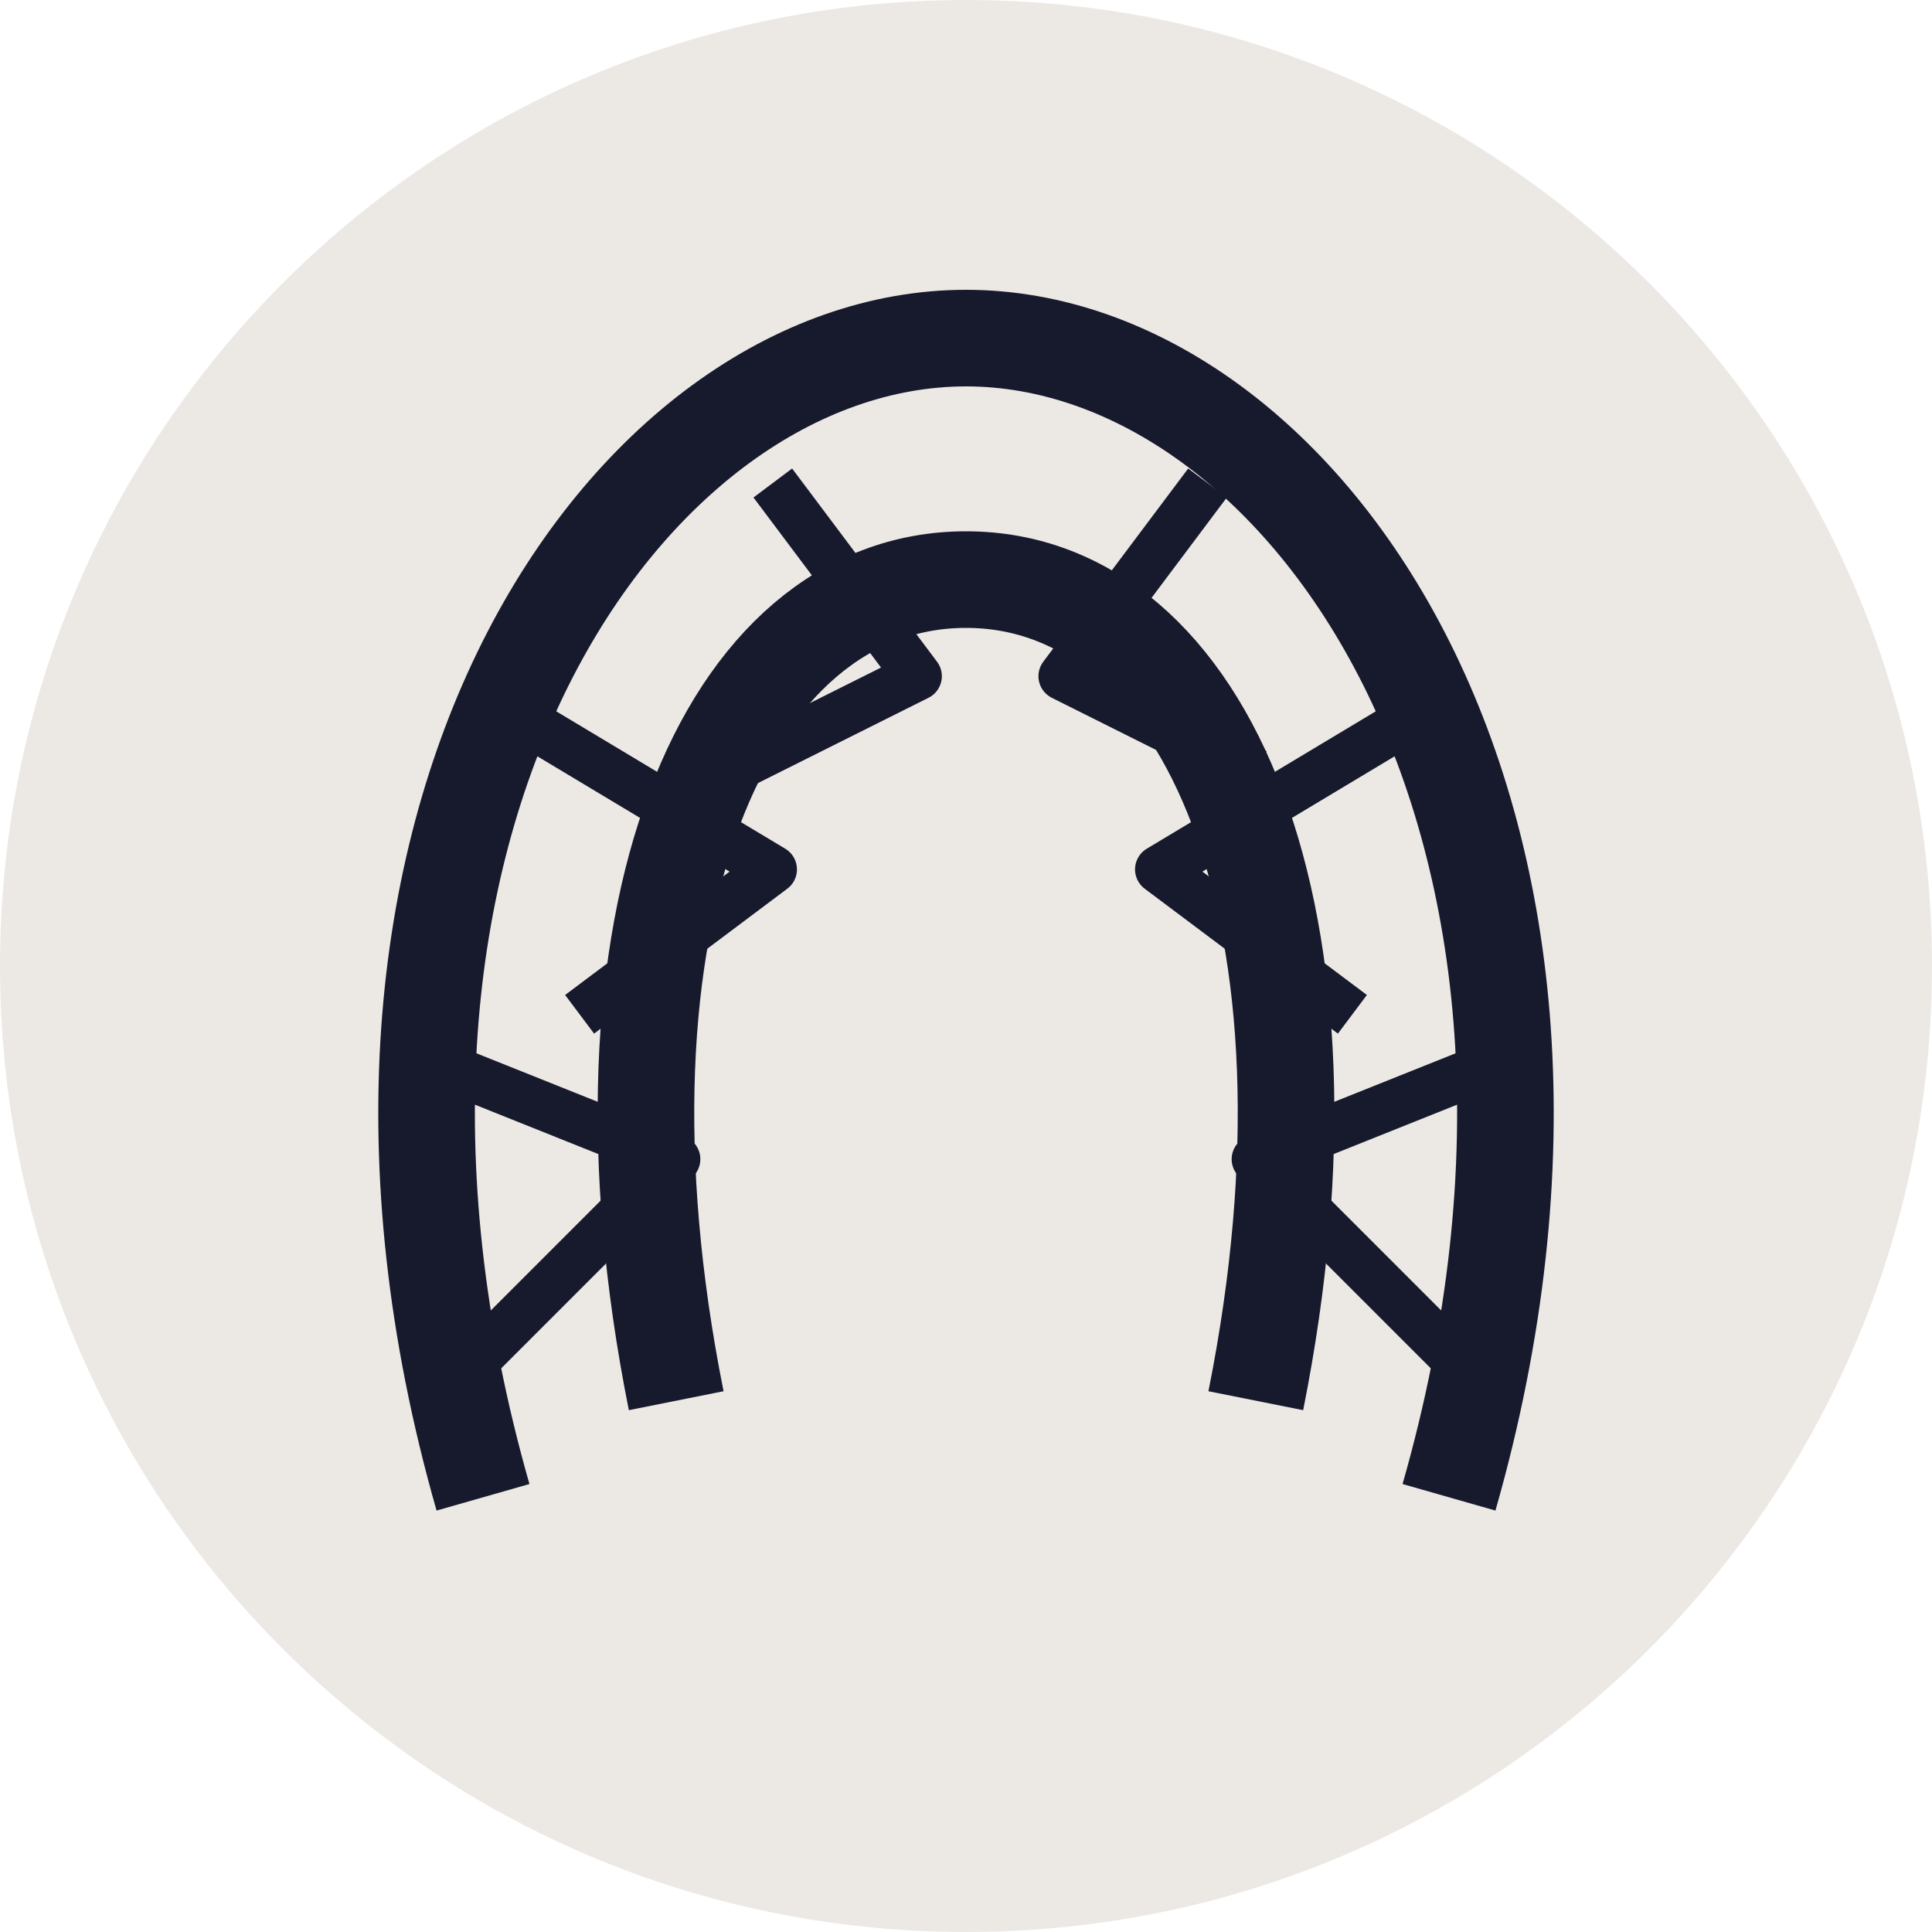
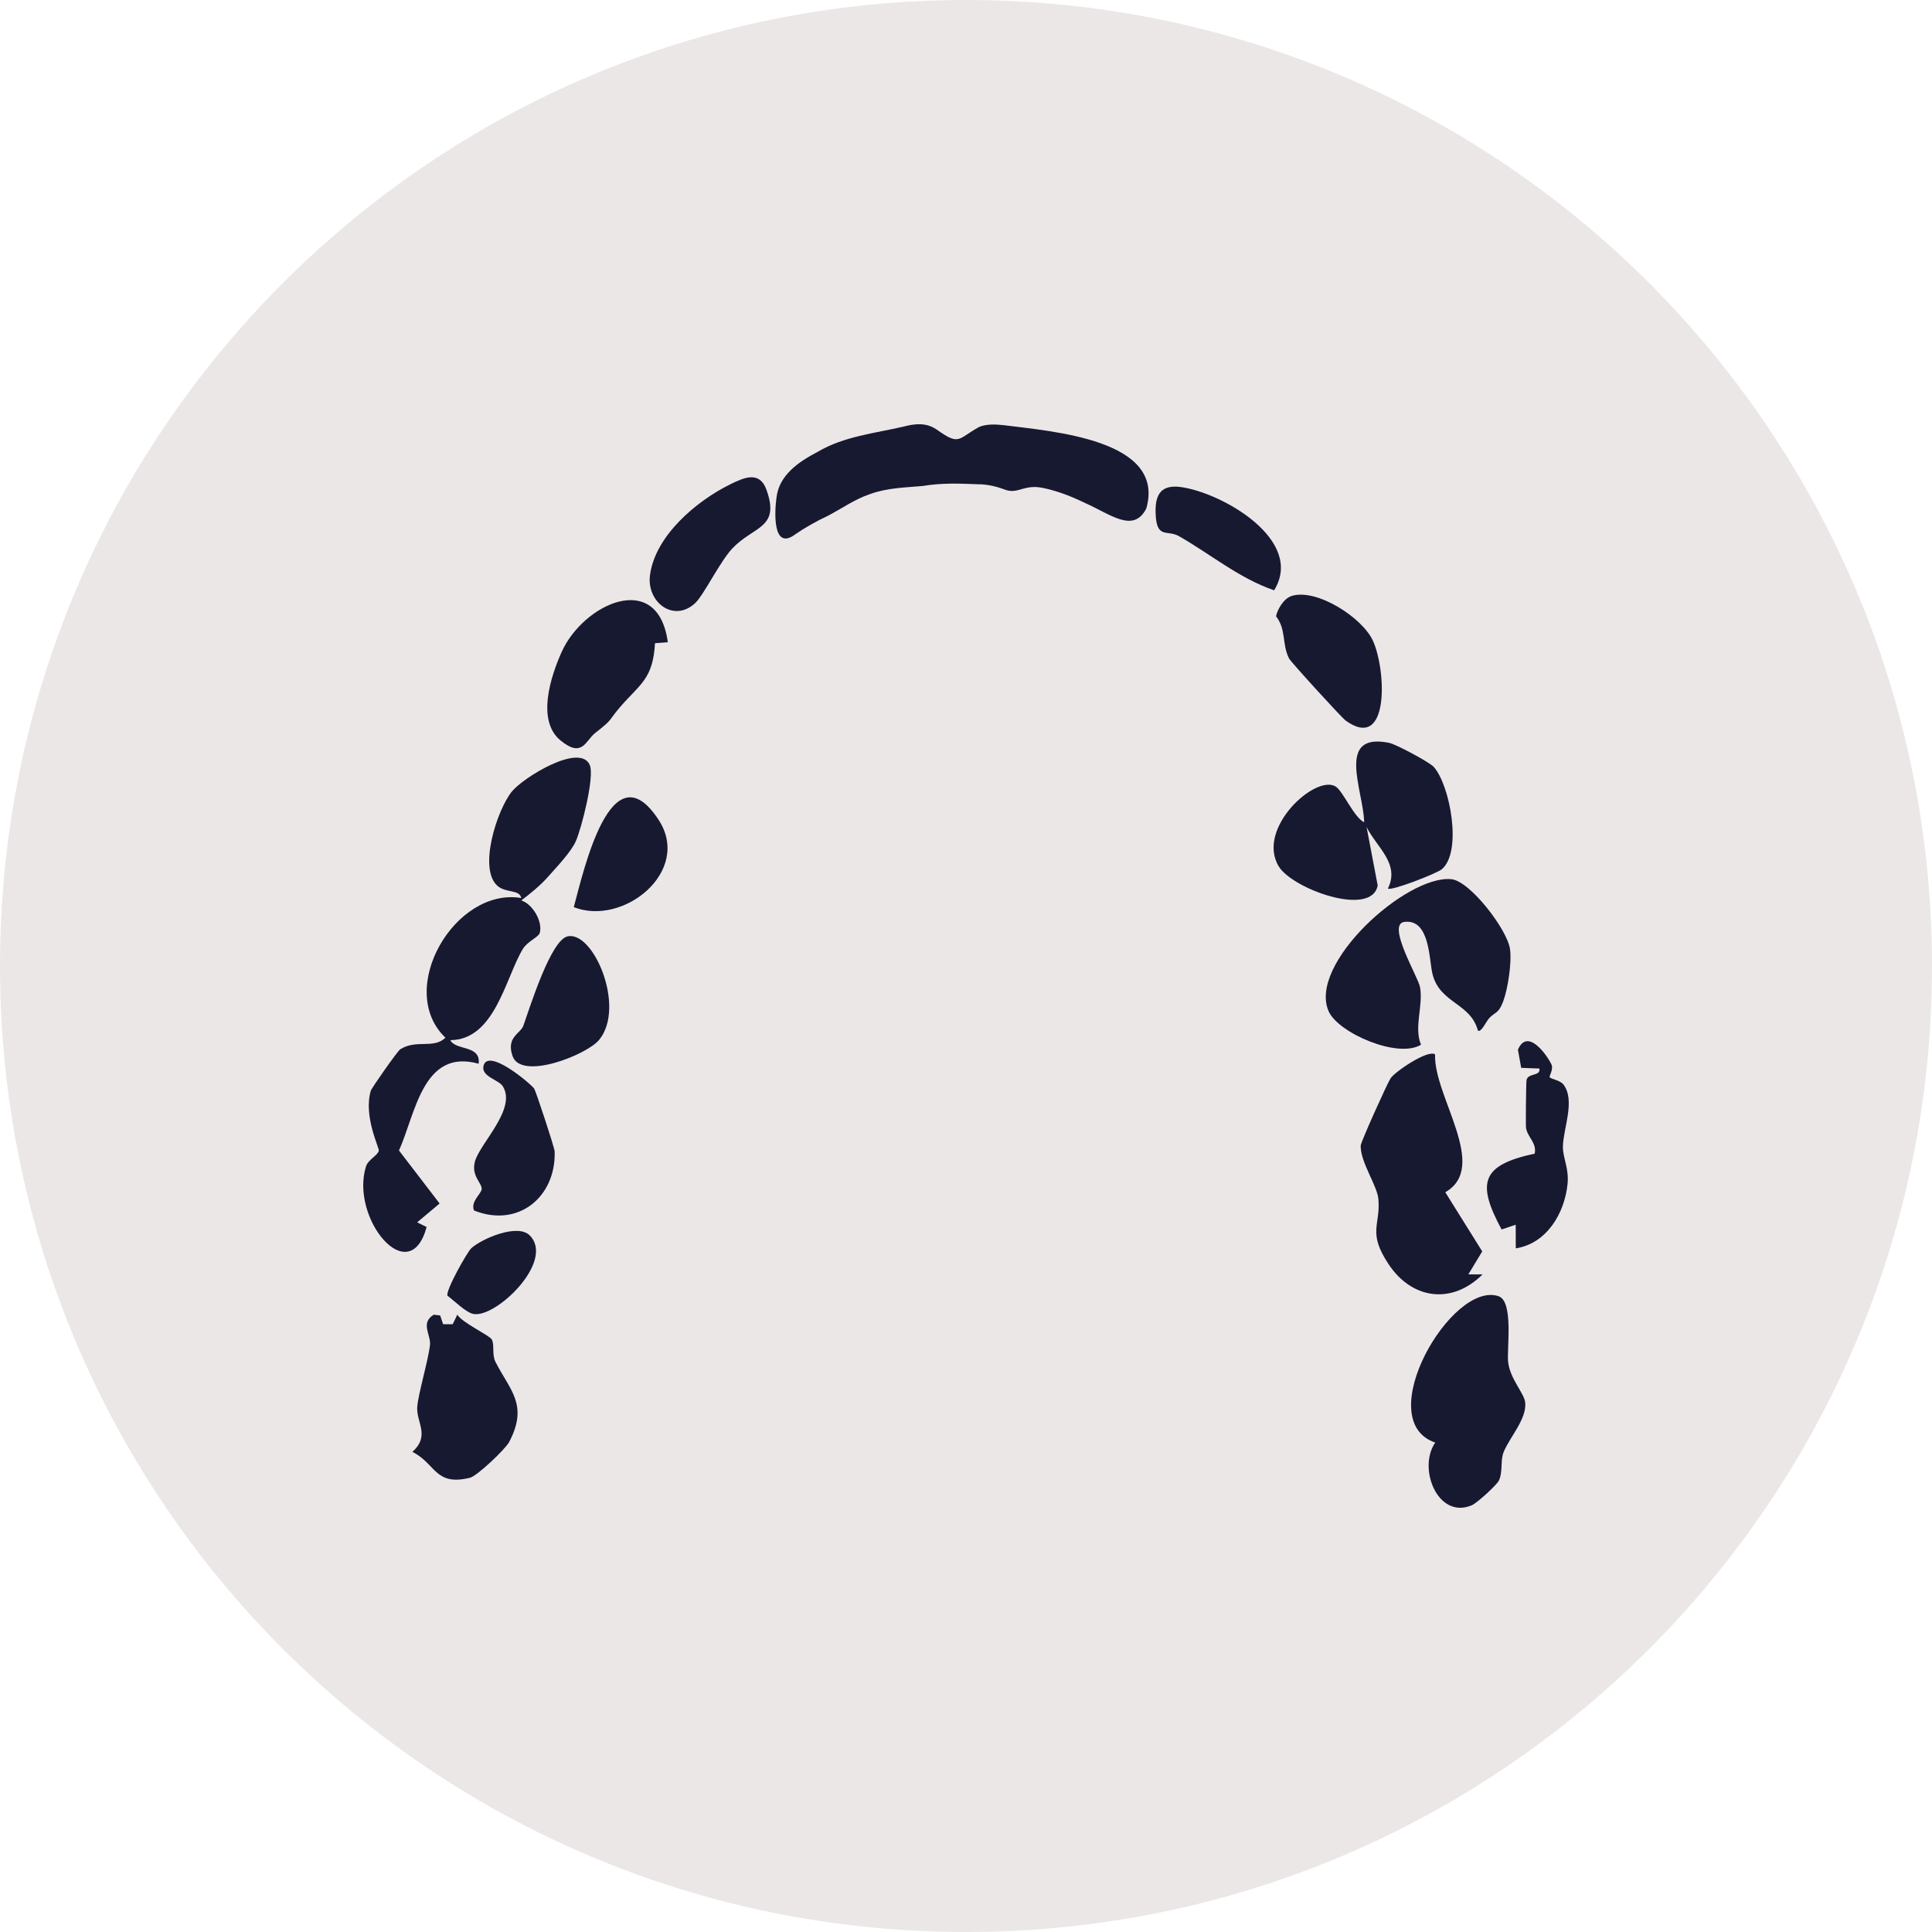
- <svg xmlns="http://www.w3.org/2000/svg" viewBox="0 0 40 40">
-   <rect width="40" height="40" rx="20" fill="#ece9e5" />
-   <g fill="none" stroke="#17192d" stroke-width="2" stroke-linejoin="round">
-     <path d="M10 31C6 17 13 7 20 7s14 10 10 24M14 29c-2-10 1-17 6-17s8 7 6 17" />
-     <path d="m9 22 5 2-4 4m1-13 5 3-4 3m4-11 3 4-4 2m10-6-3 4 4 2m3-1-5 3 4 3m3 1-5 2 4 4" stroke-width="1" />
+ <svg xmlns="http://www.w3.org/2000/svg" id="Capa_2" data-name="Capa 2" viewBox="0 0 386.413 386.413">
+   <defs>
+     <style>
+       .cls-1 {
+         fill: #ece7e7;
+       }
+ 
+       .cls-2 {
+         fill: #171931;
+       }
+     </style>
+   </defs>
+   <g id="Layer_1" data-name="Layer 1">
+     <circle class="cls-1" cx="193.207" cy="193.207" r="193.207" />
+     <g>
+       <path class="cls-2" d="M109.548,175.429c-1.517,1.715-3.445,3.26-5.281,4.666,2.288.733,4.323,4.268,3.687,6.502-.245.86-2.444,1.641-3.406,3.243-3.457,5.754-5.581,18.165-14.486,18.193,1.078,2.15,6.14.904,5.672,4.722-11.18-3.135-12.628,10.039-15.935,17.352l8.127,10.601-4.495,3.773,1.899.923c-3.441,12.7-15.363-1.712-12.133-12.102.429-1.381,2.403-2.239,2.566-3.156.108-.61-3.101-6.852-1.607-11.983.154-.528,5.343-7.952,5.897-8.299,3.275-2.055,6.624-.004,9.041-2.314-10.084-9.637,1.899-30.16,15.167-27.941-.381-1.743-3.041-.982-4.704-2.381-3.983-3.349-.18-15.193,2.816-18.912,2.254-2.799,13.715-9.874,15.605-5.262.953,2.325-1.666,12.617-2.816,15.207C114.186,170.453,111.253,173.501,109.548,175.429Z" />
+       <path class="cls-2" d="M187.33,85.902c4.626,3.322,4.195,1.868,8.472-.489,1.355-.61,3.194-.56,4.776-.396,10.034,1.279,32.643,2.899,28.685,16.693-2.555,5.013-7.194,1.128-12.134-1.056-1.645-.794-3.332-1.538-5.044-2.111-1.525-.492-3.216-1.001-4.748-1.13-3.115-.133-3.999,1.468-6.586.432-1.521-.576-3.48-1.012-5.203-.99-3.707-.145-7.076-.3-11.026.346-3.346.308-7.033.355-10.482,1.609-3.06,1.019-5.714,2.928-8.547,4.404-2.198,1.002-4.664,2.423-6.421,3.649-4.633,3.46-4.146-4.703-3.766-7.348.503-4.463,4.395-7.137,8.228-9.14,5.262-3.11,11.345-3.698,17.186-5.052,2.207-.592,4.463-.829,6.463.492L187.33,85.902Z" />
+       <path class="cls-2" d="M297.84,203.65c-.568.608-1.598,2.923-2.246,2.477-1.483-5.556-7.586-5.408-9.08-11.29-.71-2.795-.478-11.101-5.626-10.45-3.641.46,2.742,10.962,3.124,13.029.691,3.737-1.273,8.002.202,11.535-4.604,2.832-16.483-2.322-18.449-6.63-4.297-9.414,15.491-27.366,24.52-26.478,3.731.367,11.176,10.07,11.726,13.965.384,2.72-.422,7.965-1.369,10.494C299.713,202.784,299.059,202.345,297.84,203.65Z" />
+       <path class="cls-2" d="M286.767,153.393c3.224,3.594,5.753,16.911,1.622,20.453-.973.834-10.207,4.432-10.799,3.871,2.461-4.991-2.256-8.239-4.265-12.312l2.224,11.7c-1.246,6.45-17.09.671-19.796-3.825-4.585-7.616,7.426-18.503,11.41-15.957,1.455.929,3.663,6.2,5.68,7.139-.13-6.32-5.781-18.063,4.995-15.887C279.195,148.849,285.906,152.433,286.767,153.393Z" />
+       <path class="cls-2" d="M287.024,210.886c-.322,8.362,10.918,22.501,2.041,27.568l7.392,11.837-2.778,4.592,2.846.004c-6.124,6.087-14.105,5.03-18.795-2.032-4.288-6.458-1.581-7.763-2.043-13.024-.24-2.73-3.613-7.389-3.542-10.688.016-.737,5.329-12.483,5.982-13.478C278.986,214.356,285.576,209.865,287.024,210.886Z" />
+       <path class="cls-2" d="M287.053,288.524c-12.969-4.423,3.266-32.449,12.662-29.274,3.077,1.04,1.623,10.577,1.922,13.172.39,3.39,3.222,6.239,3.412,8.072.342,3.296-3.049,6.878-4.288,9.873-.72,1.741-.146,3.866-.937,5.691-.4.923-4.413,4.561-5.457,5.006C287.612,303.942,283.476,293.724,287.053,288.524Z" />
+       <path class="cls-2" d="M88.04,263.106l.588,1.751,1.912.001.927-1.921c.915,1.588,6.432,4.142,6.888,4.957.591,1.055.001,3.011.731,4.465,2.838,5.65,6.697,8.552,2.738,16.073-.728,1.384-6.382,6.787-7.855,7.141-7.005,1.683-6.719-2.761-11.489-5.197,3.598-3.207.778-5.878.969-8.933.159-2.549,2.219-9.379,2.552-12.46.214-1.986-1.996-4.378.756-6.036L88.04,263.106Z" />
+       <path class="cls-2" d="M133.568,128.446l-2.563.2c-.405,7.122-2.909,8.098-6.853,12.622-2.569,2.947-1.303,2.373-5.116,5.341-1.93,1.503-2.539,5.096-6.931,1.484-4.863-3.999-1.944-12.842.227-17.694C116.631,120.793,131.591,113.787,133.568,128.446Z" />
+       <path class="cls-2" d="M309.961,215.458c.219.359,2.095.599,2.746,1.46,2.412,3.19-.04,8.756-.114,12.364-.047,2.284,1.247,4.35.929,7.516-.583,5.809-4.121,11.909-10.359,12.882l-.012-4.727-2.821.951c-5.048-9.358-4.044-12.882,6.615-15.168.463-2.157-1.44-3.278-1.734-5.17-.073-.472.009-9.089.108-9.557.306-1.448,2.85-.699,2.57-2.296l-3.641-.135-.653-3.629c1.846-4.314,5.557.667,6.674,2.875C310.797,213.864,309.79,215.177,309.961,215.458Z" />
+       <path class="cls-2" d="M258.361,119.188c4.969-1.546,14.122,4.318,16.237,8.973,2.685,5.906,3.356,22.373-5.513,15.92-.677-.493-10.897-11.645-11.274-12.394-1.443-2.863-.53-5.822-2.601-8.431C255.565,121.705,256.803,119.673,258.361,119.188Z" />
+       <path class="cls-2" d="M113.459,187.3c5.159-1.315,11.781,14.047,6.381,20.671-2.438,2.991-15.646,8.248-17.342,3.207-1.279-3.801,1.595-4.405,2.183-6.051C105.932,201.631,110.102,188.155,113.459,187.3Z" />
+       <path class="cls-2" d="M139.029,120.636c-4.298,3.983-9.744-.222-9.024-5.622,1.053-7.899,9.32-14.828,16.029-18.14,2.799-1.381,5.877-2.746,7.254,1.063,2.803,7.754-2.497,7.225-6.777,11.714C144.011,112.272,140.752,119.039,139.029,120.636Z" />
+       <path class="cls-2" d="M106.848,217.746c.353.558,4.066,11.787,4.089,12.563.272,9.132-7.335,15.34-16.141,11.79-.711-1.785,1.486-3.353,1.546-4.266.079-1.202-2.079-2.595-1.382-5.419.904-3.664,8.493-10.619,5.583-15.183-.791-1.241-4.288-1.916-3.851-3.986C97.511,209.364,106.322,216.914,106.848,217.746Z" />
+       <path class="cls-2" d="M114.758,181.436c1.98-7.296,7.47-32.022,16.978-17.448C138.428,174.247,124.697,185.343,114.758,181.436Z" />
+       <path class="cls-2" d="M254.833,118.066c-7.026-2.418-12.721-7.233-19.02-10.823-2.427-1.383-4.567.743-4.689-4.834-.078-3.562,1.168-5.509,5.005-5.003C244.304,98.484,261.06,107.981,254.833,118.066Z" />
+       <path class="cls-2" d="M105.931,247.073c5.225,5.18-6.952,16.806-11.365,15.701-1.492-.374-3.717-2.618-5.06-3.615-.488-.896,3.937-8.768,4.771-9.517C96.386,247.744,103.492,244.655,105.931,247.073Z" />
+     </g>
  </g>
</svg>
